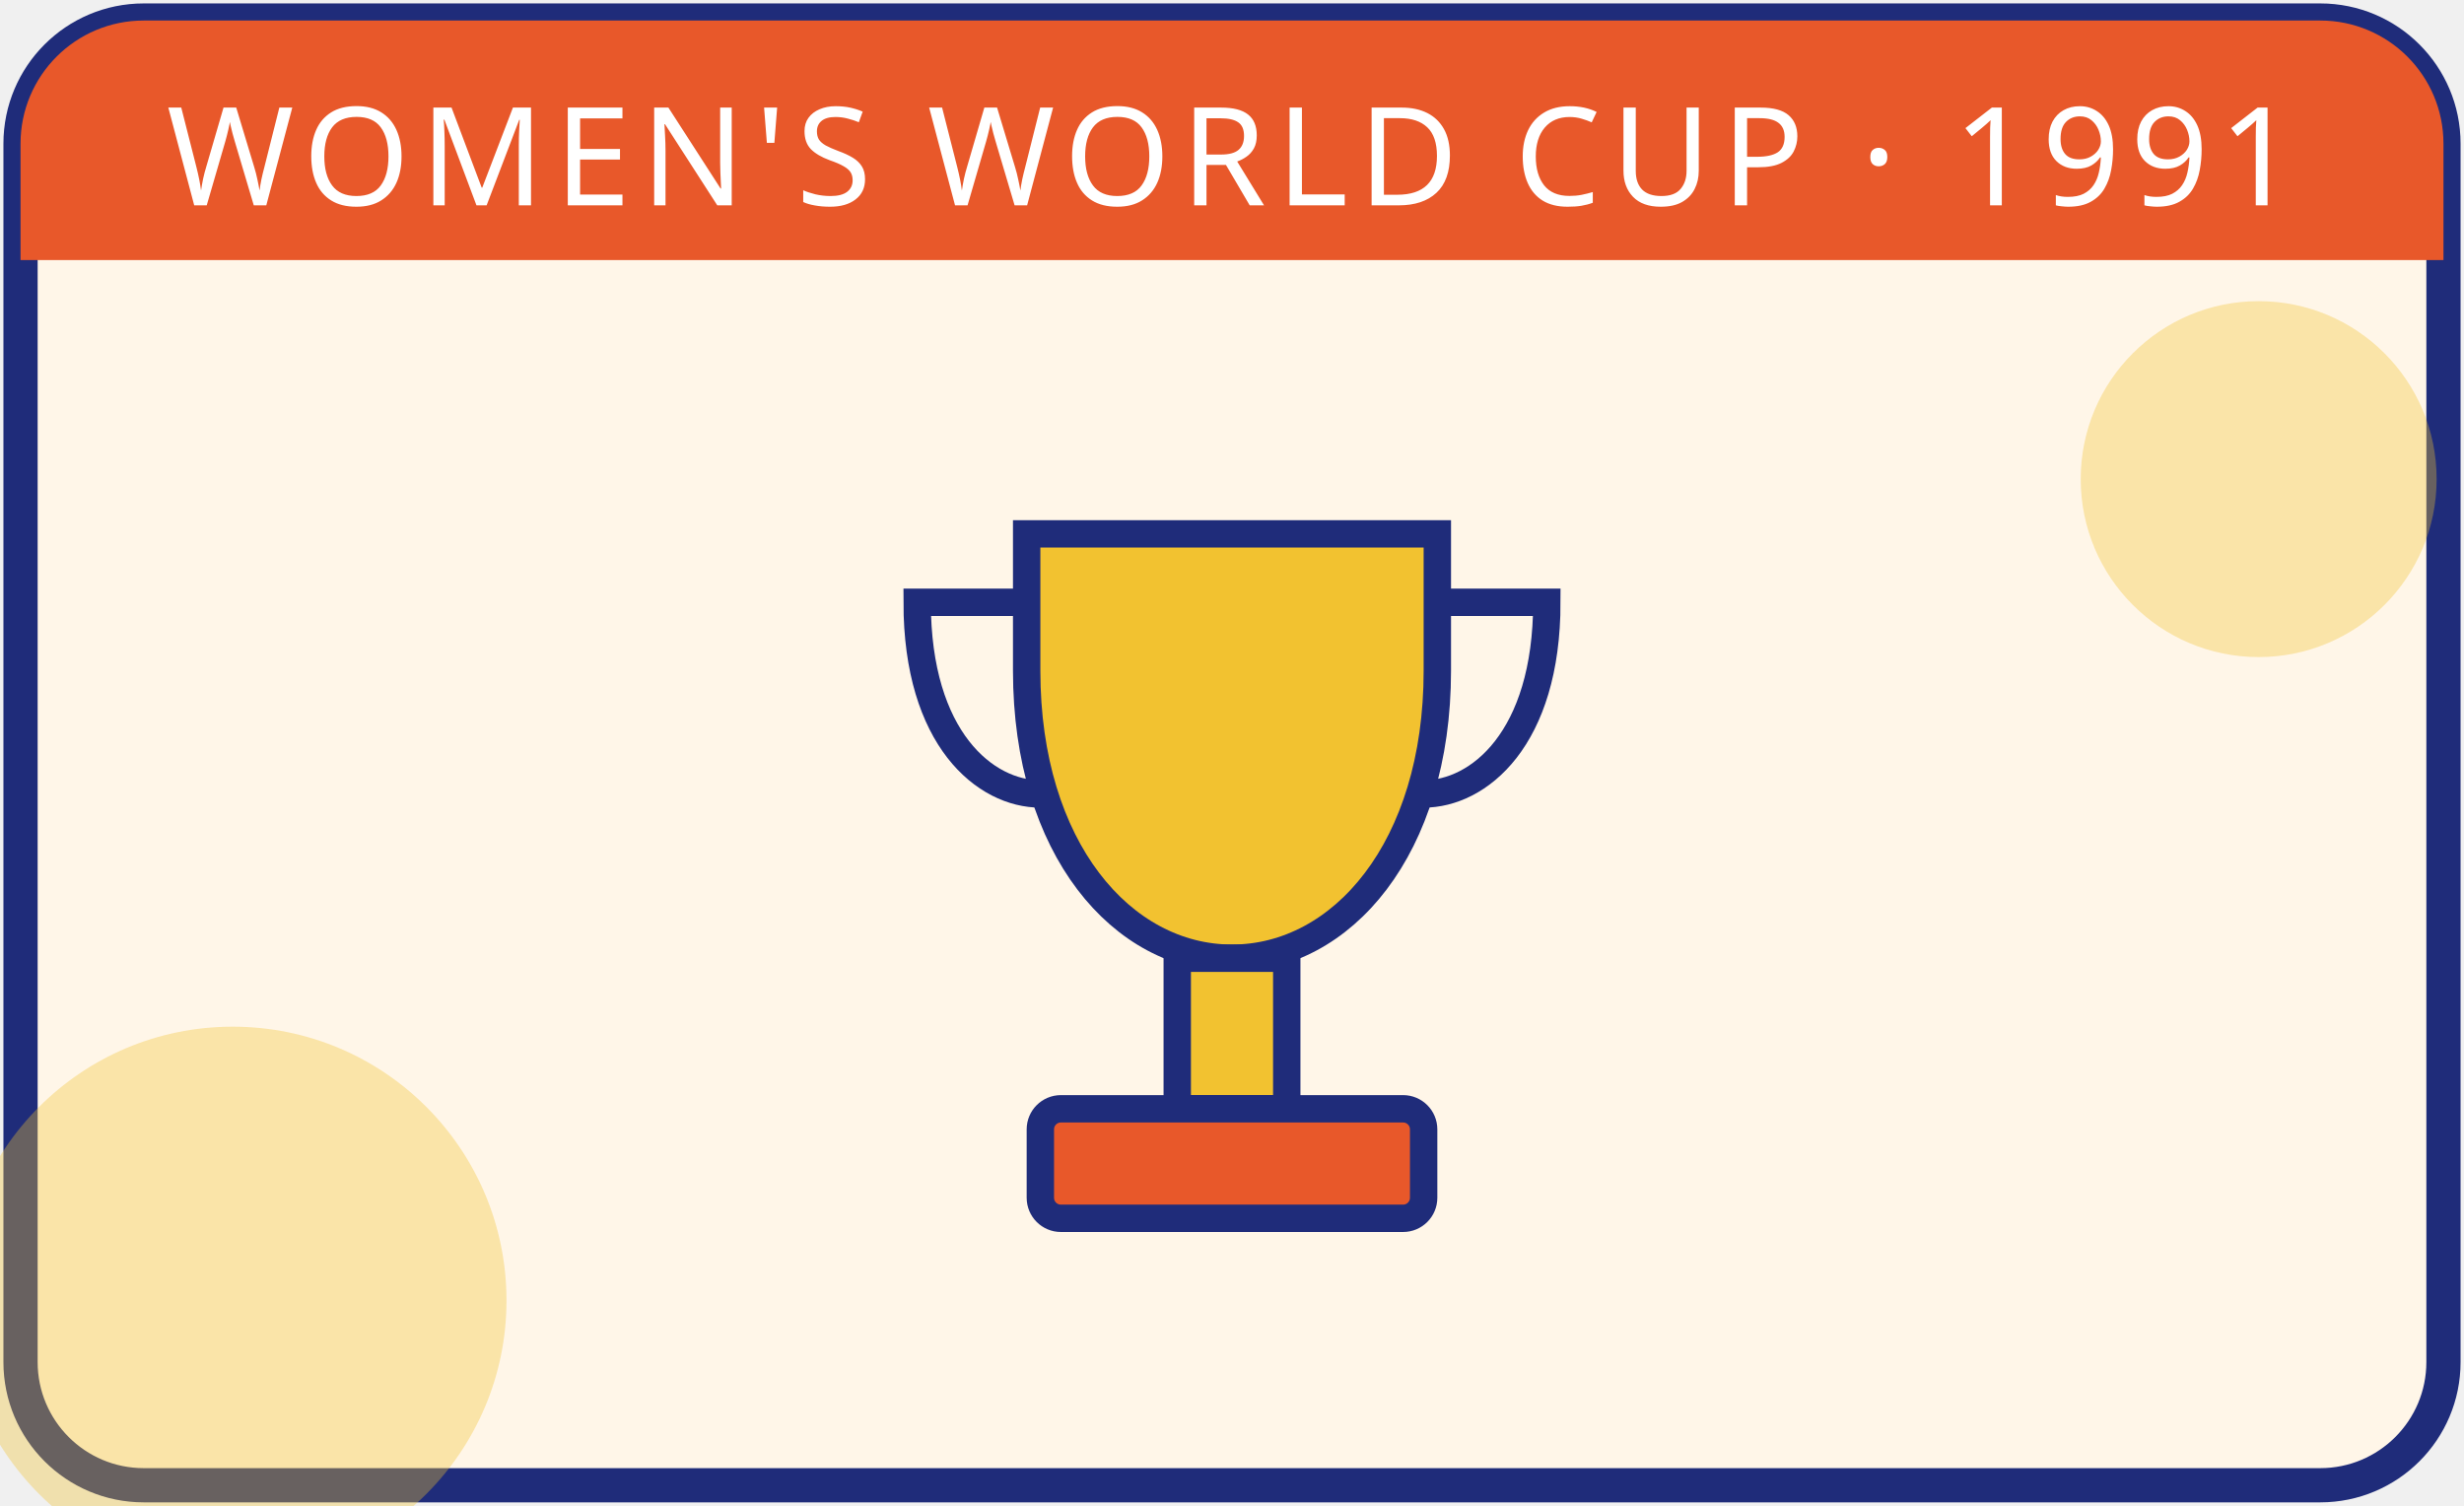
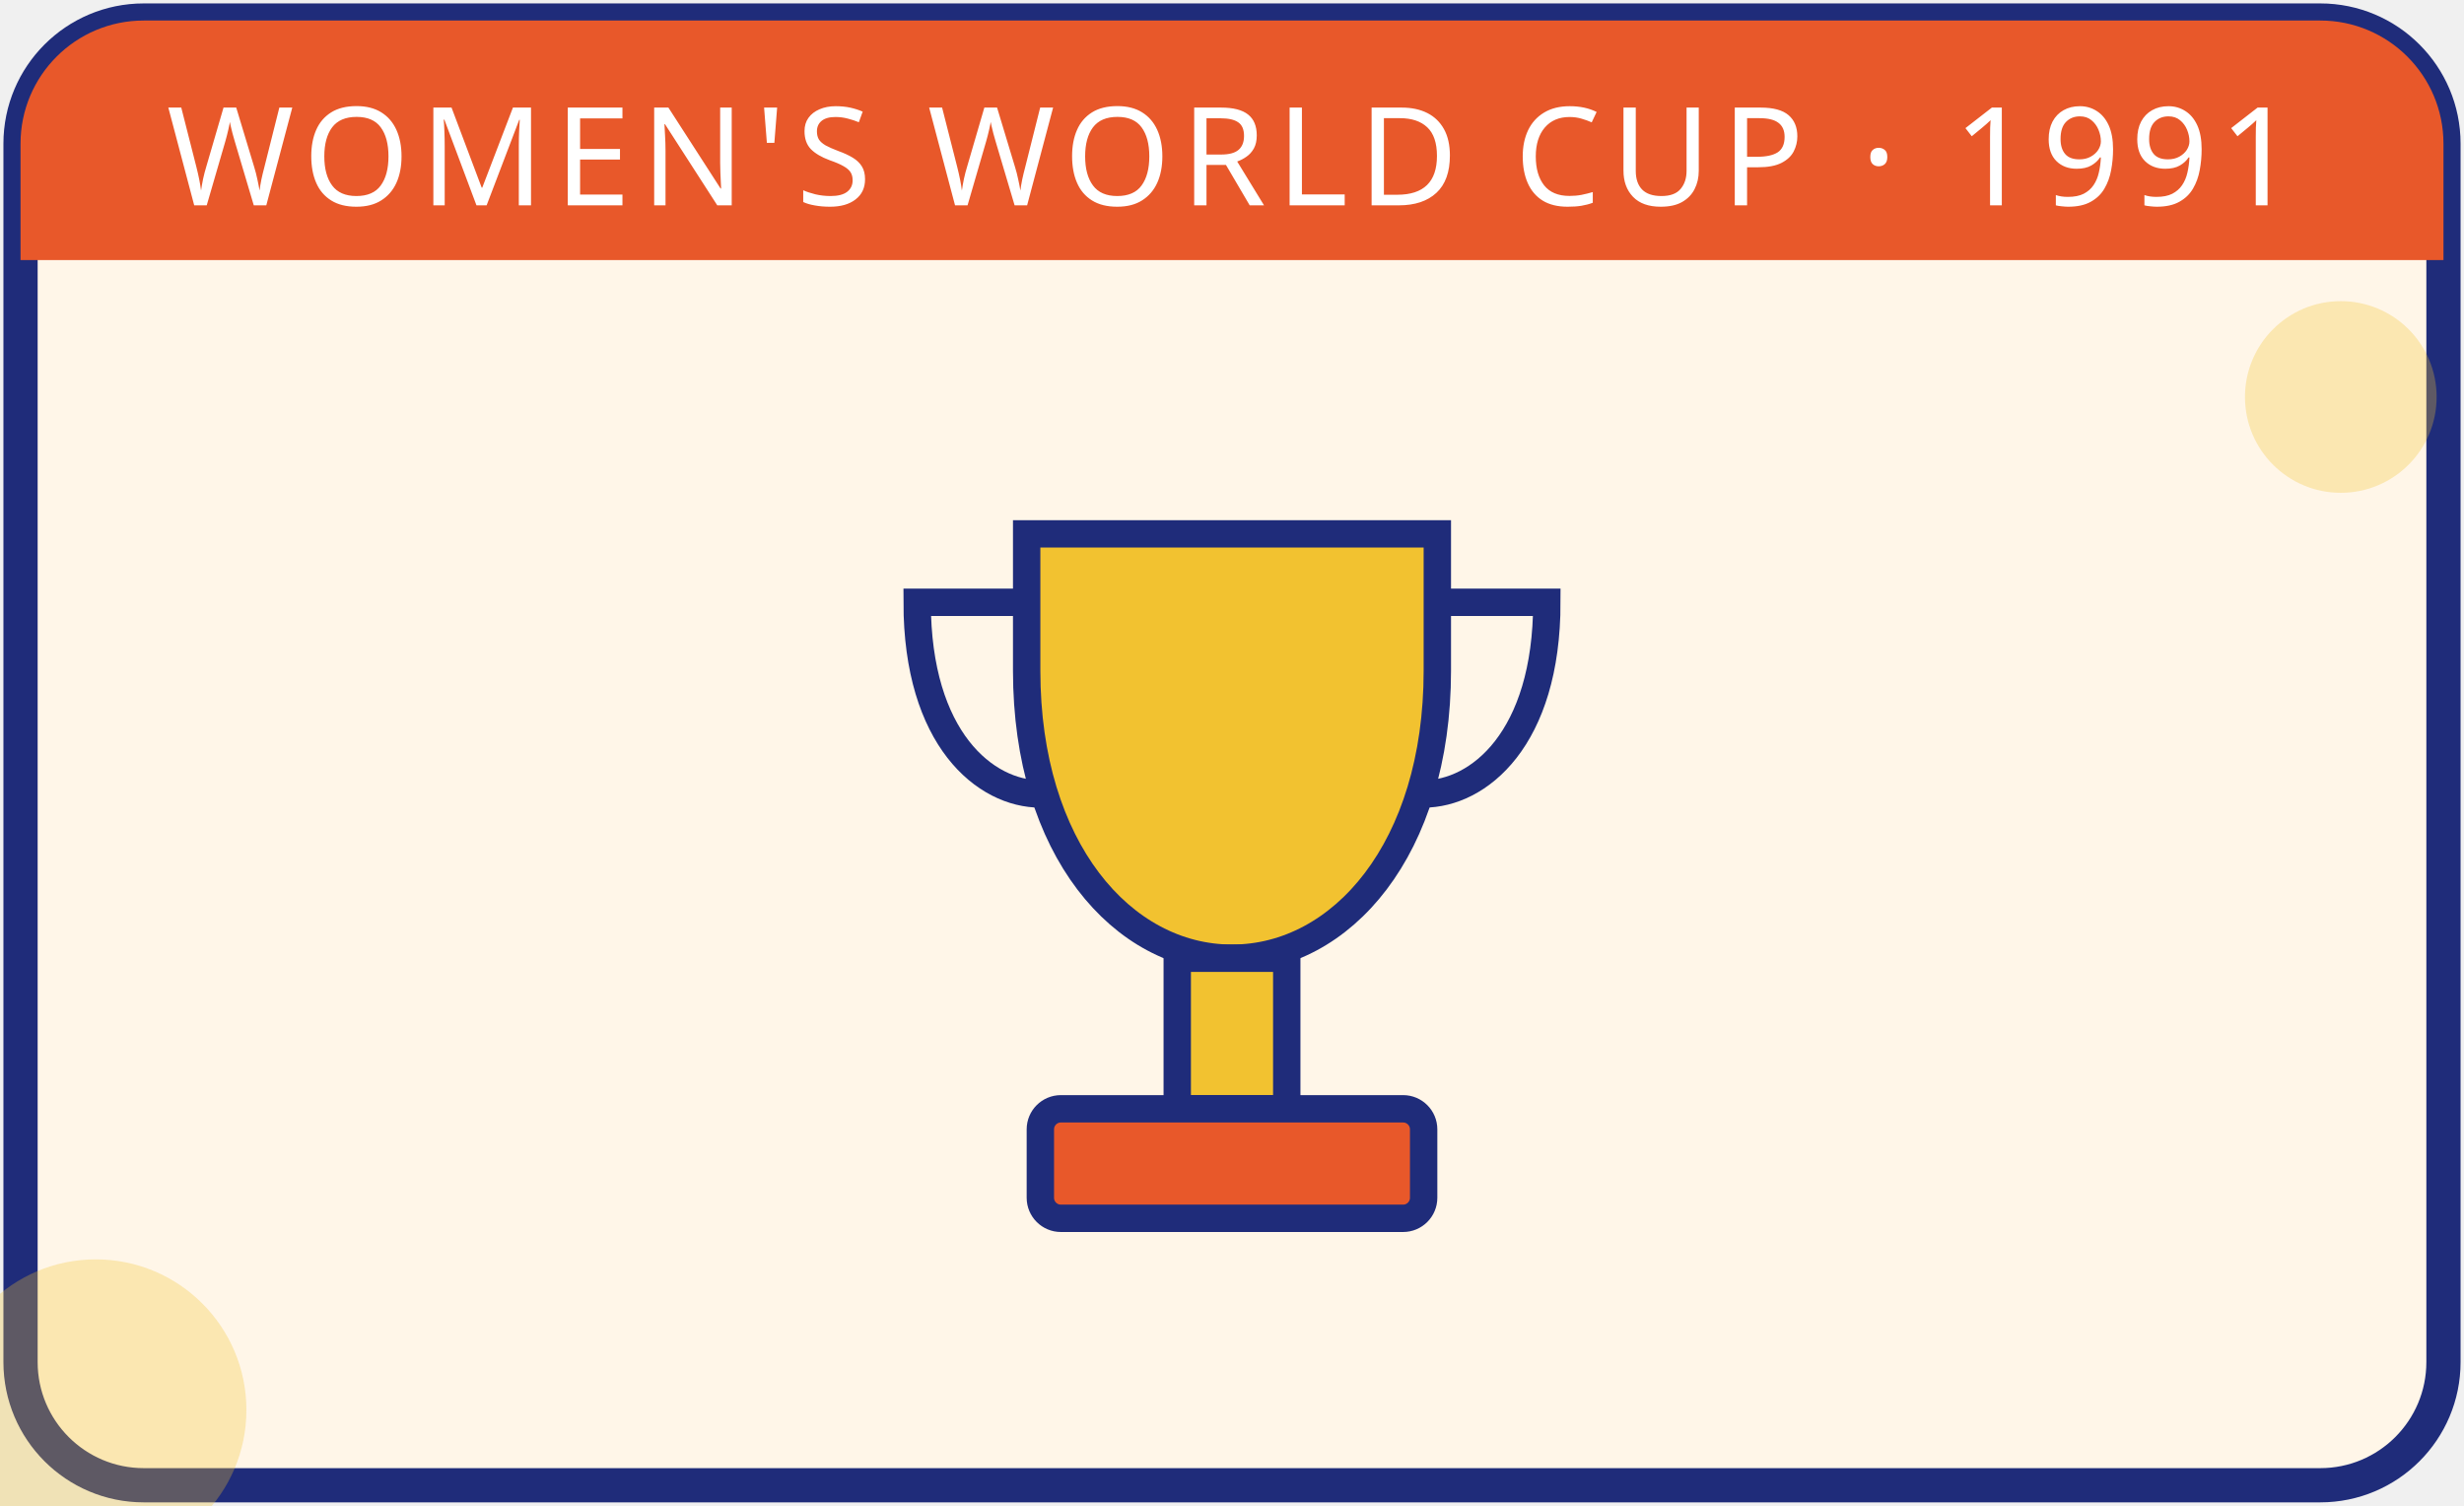
<svg xmlns="http://www.w3.org/2000/svg" viewBox="0 0 360 220" role="img" aria-label="Sports">
  <rect x="3" y="3" width="354" height="214" rx="18" fill="#FFF6E8" stroke="#1F2C7A" stroke-width="5" />
  <path d="M3 21a18 18 0 0 1 18-18h318a18 18 0 0 1 18 18v17H3z" fill="#E8582A" />
  <text x="180" y="30" text-anchor="middle" font-family="Anton,Impact,'Arial Narrow Bold',sans-serif" font-size="20" letter-spacing="1.5" fill="#fff">WOMEN'S WORLD CUP · 1991</text>
-   <circle cx="34" cy="190" r="40" fill="#F2C230" opacity=".35" />
-   <circle cx="330" cy="70" r="26" fill="#F2C230" opacity=".35" />
+   <circle cx="14" cy="206" r="22" fill="#F2C230" opacity=".3" />
+   <circle cx="342" cy="58" r="14" fill="#F2C230" opacity=".3" />
  <g transform="translate(180 128)">
    <path d="M-30-50h60v20c0 26-14 42-30 42s-30-16-30-42z" fill="#F2C230" stroke="#1F2C7A" stroke-width="4" />
    <path d="M-30-40h-16c0 20 10 28 18 28M30-40h16c0 20-10 28-18 28" stroke="#1F2C7A" stroke-width="4" fill="none" />
    <rect x="-8" y="12" width="16" height="22" fill="#F2C230" stroke="#1F2C7A" stroke-width="4" />
    <rect x="-28" y="34" width="56" height="16" rx="3" fill="#E8582A" stroke="#1F2C7A" stroke-width="4" />
  </g>
</svg>
